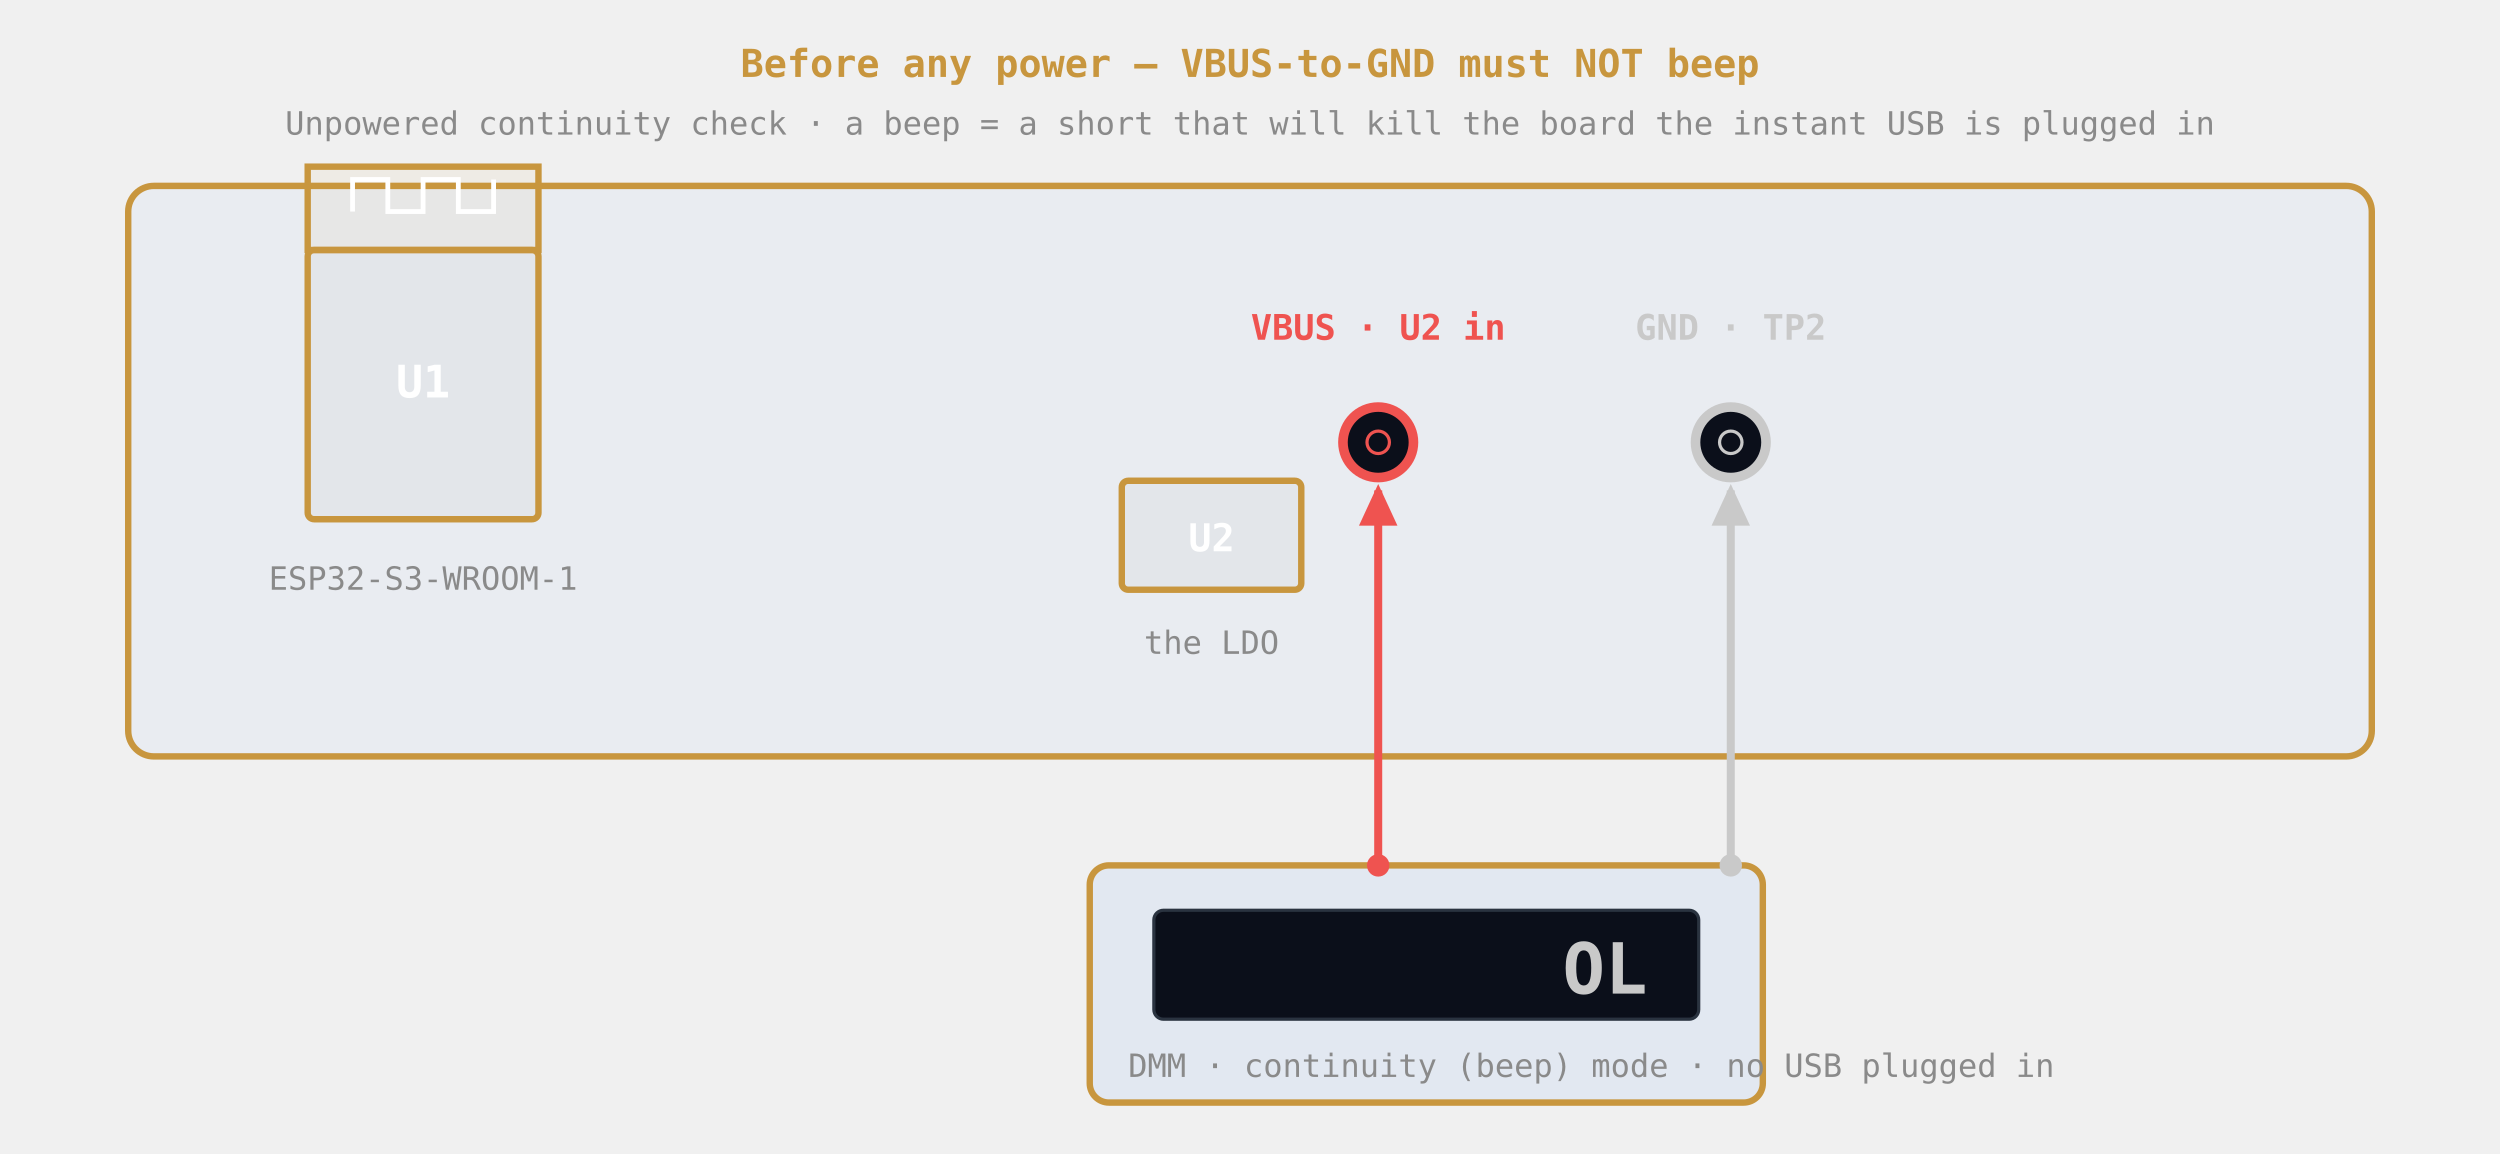
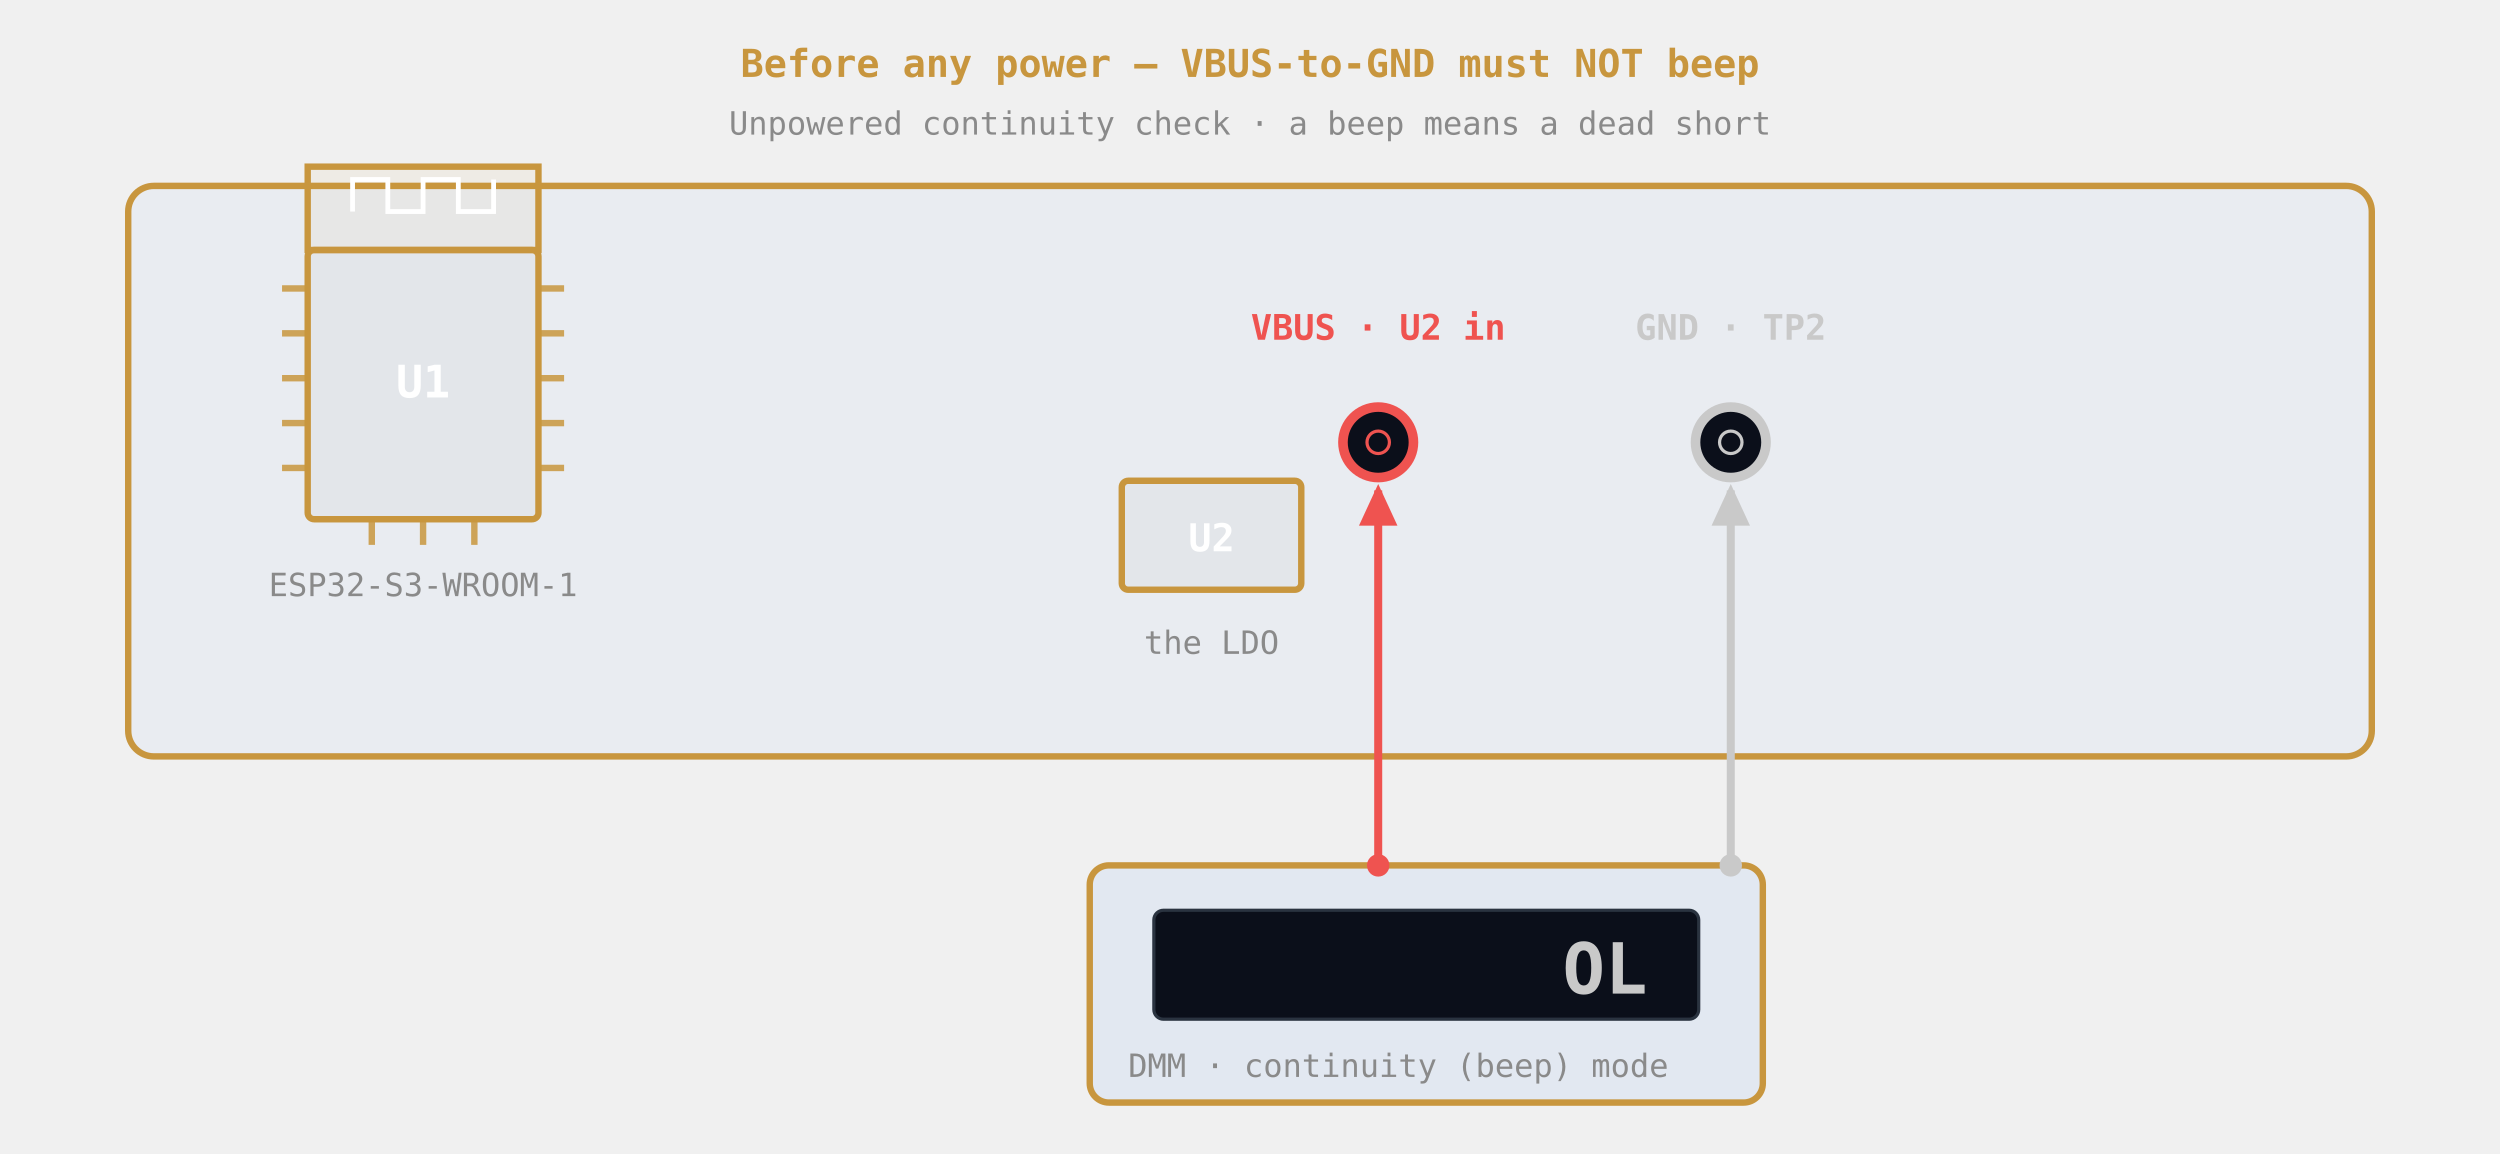
<svg xmlns="http://www.w3.org/2000/svg" viewBox="0 0 780 360" role="img" aria-label="Before any power: with the board unplugged and the meter in continuity mode, probe VBUS (at U2's input) against GND at TP2. The meter must read OL with no beep. A beep means a dead short — stop and fix it before plugging in." font-family="ui-monospace, 'SFMono-Regular', Menlo, monospace">
  <text x="390" y="24" text-anchor="middle" fill="#c8963e" font-size="12" font-weight="700">Before any power — VBUS-to-GND must NOT beep</text>
-   <text x="390" y="42" text-anchor="middle" fill="#8a8a8a" font-size="10">Unpowered continuity check · a beep = a short that will kill the board the instant USB is plugged in</text>
+   <text x="390" y="42" text-anchor="middle" fill="#8a8a8a" font-size="10">Unpowered continuity check · a beep means a dead short</text>
  <rect x="40" y="58" width="700" height="178" rx="8" fill="rgba(74,143,255,0.04)" stroke="#c8963e" stroke-width="2" />
  <rect x="96" y="52" width="72" height="26" fill="rgba(200,150,62,0.06)" stroke="#c8963e" stroke-width="2" />
  <rect x="96" y="78" width="72" height="84" rx="2" fill="rgba(170,170,170,0.10)" stroke="#c8963e" stroke-width="2" />
+   <g stroke="#c8963e" stroke-width="2" stroke-opacity="0.85">
+     <line x1="96" y1="90" x2="88" y2="90" />
+     <line x1="96" y1="104" x2="88" y2="104" />
+     <line x1="96" y1="118" x2="88" y2="118" />
+     <line x1="96" y1="132" x2="88" y2="132" />
+     <line x1="96" y1="146" x2="88" y2="146" />
+     <line x1="168" y1="90" x2="176" y2="90" />
+     <line x1="168" y1="104" x2="176" y2="104" />
+     <line x1="168" y1="118" x2="176" y2="118" />
+     <line x1="168" y1="132" x2="176" y2="132" />
+     <line x1="168" y1="146" x2="176" y2="146" />
+     <line x1="116" y1="162" x2="116" y2="170" />
+     <line x1="132" y1="162" x2="132" y2="170" />
+     <line x1="148" y1="162" x2="148" y2="170" />
+   </g>
  <path d="M110,66 v-10 h11 v10 h11 v-10 h11 v10 h11 v-10" fill="none" stroke="#fff" stroke-width="1.5" />
  <text x="132" y="124" text-anchor="middle" fill="#fff" font-size="14" font-weight="700">U1</text>
-   <text x="132" y="184" text-anchor="middle" fill="#8a8a8a" font-size="10">ESP32-S3-WROOM-1</text>
+   <text x="132" y="186" text-anchor="middle" fill="#8a8a8a" font-size="10">ESP32-S3-WROOM-1</text>
  <rect x="350" y="150" width="56" height="34" rx="2" fill="rgba(170,170,170,0.10)" stroke="#c8963e" stroke-width="2" />
  <text x="378" y="172" text-anchor="middle" fill="#fff" font-size="12" font-weight="700">U2</text>
  <text x="378" y="204" text-anchor="middle" fill="#8a8a8a" font-size="10">the LDO</text>
  <text x="430" y="106" text-anchor="middle" fill="#ef5350" font-size="11" font-weight="700">VBUS · U2 in</text>
  <text x="540" y="106" text-anchor="middle" fill="#c9c9c9" font-size="11" font-weight="700">GND · TP2</text>
  <circle cx="430" cy="138" r="11" fill="#0b0f1a" stroke="#ef5350" stroke-width="3" />
  <circle cx="430" cy="138" r="3.5" fill="#0b0f1a" stroke="#ef5350" stroke-width="1" />
  <circle cx="540" cy="138" r="11" fill="#0b0f1a" stroke="#c9c9c9" stroke-width="3" />
  <circle cx="540" cy="138" r="3.5" fill="#0b0f1a" stroke="#c9c9c9" stroke-width="1" />
  <line x1="430" y1="270" x2="430" y2="153" stroke="#ef5350" stroke-width="2.5" />
  <line x1="540" y1="270" x2="540" y2="153" stroke="#c9c9c9" stroke-width="2.5" />
  <path d="M430,151 l-6,13 h12 z" fill="#ef5350" />
  <path d="M540,151 l-6,13 h12 z" fill="#c9c9c9" />
  <rect x="340" y="270" width="210" height="74" rx="6" fill="rgba(74,143,255,0.08)" stroke="#c8963e" stroke-width="2" />
  <rect x="360" y="284" width="170" height="34" rx="3" fill="#0b0f1a" stroke="#2a3340" stroke-width="1" />
  <text x="514" y="310" text-anchor="end" fill="#c9c9c9" font-size="22" font-weight="700">OL</text>
-   <text x="352" y="336" fill="#8a8a8a" font-size="10">DMM · continuity (beep) mode · no USB plugged in</text>
+   <text x="352" y="336" fill="#8a8a8a" font-size="10">DMM · continuity (beep) mode</text>
  <circle cx="430" cy="270" r="3.5" fill="#ef5350" />
  <circle cx="540" cy="270" r="3.5" fill="#c9c9c9" />
</svg>
